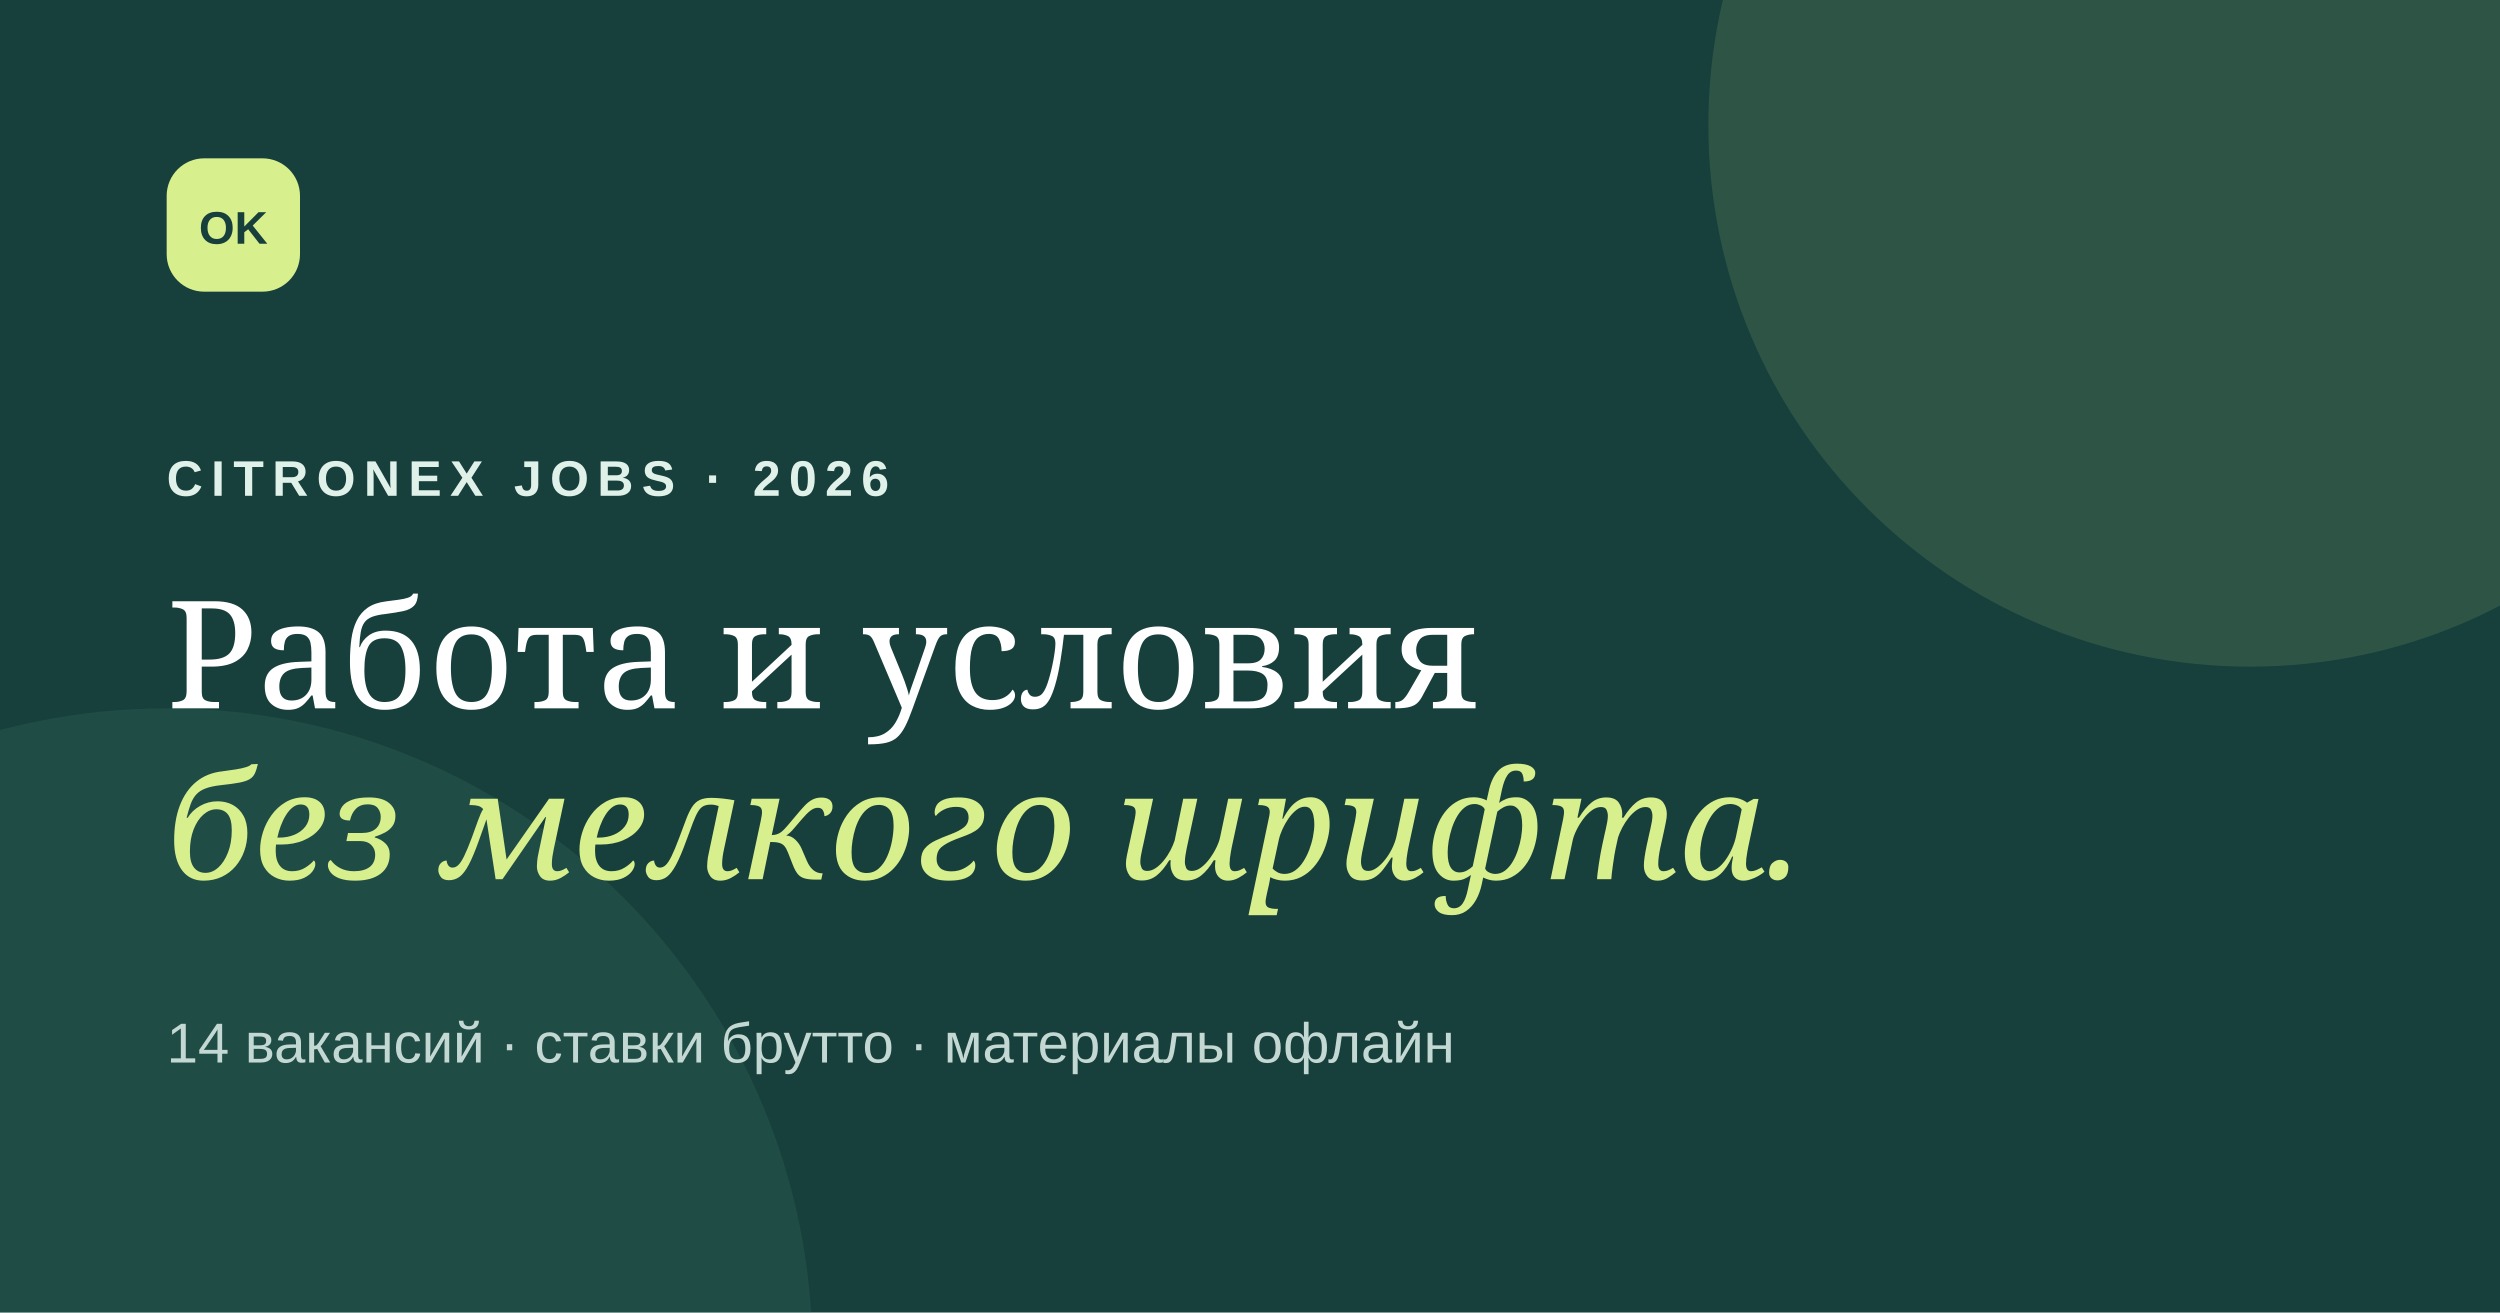
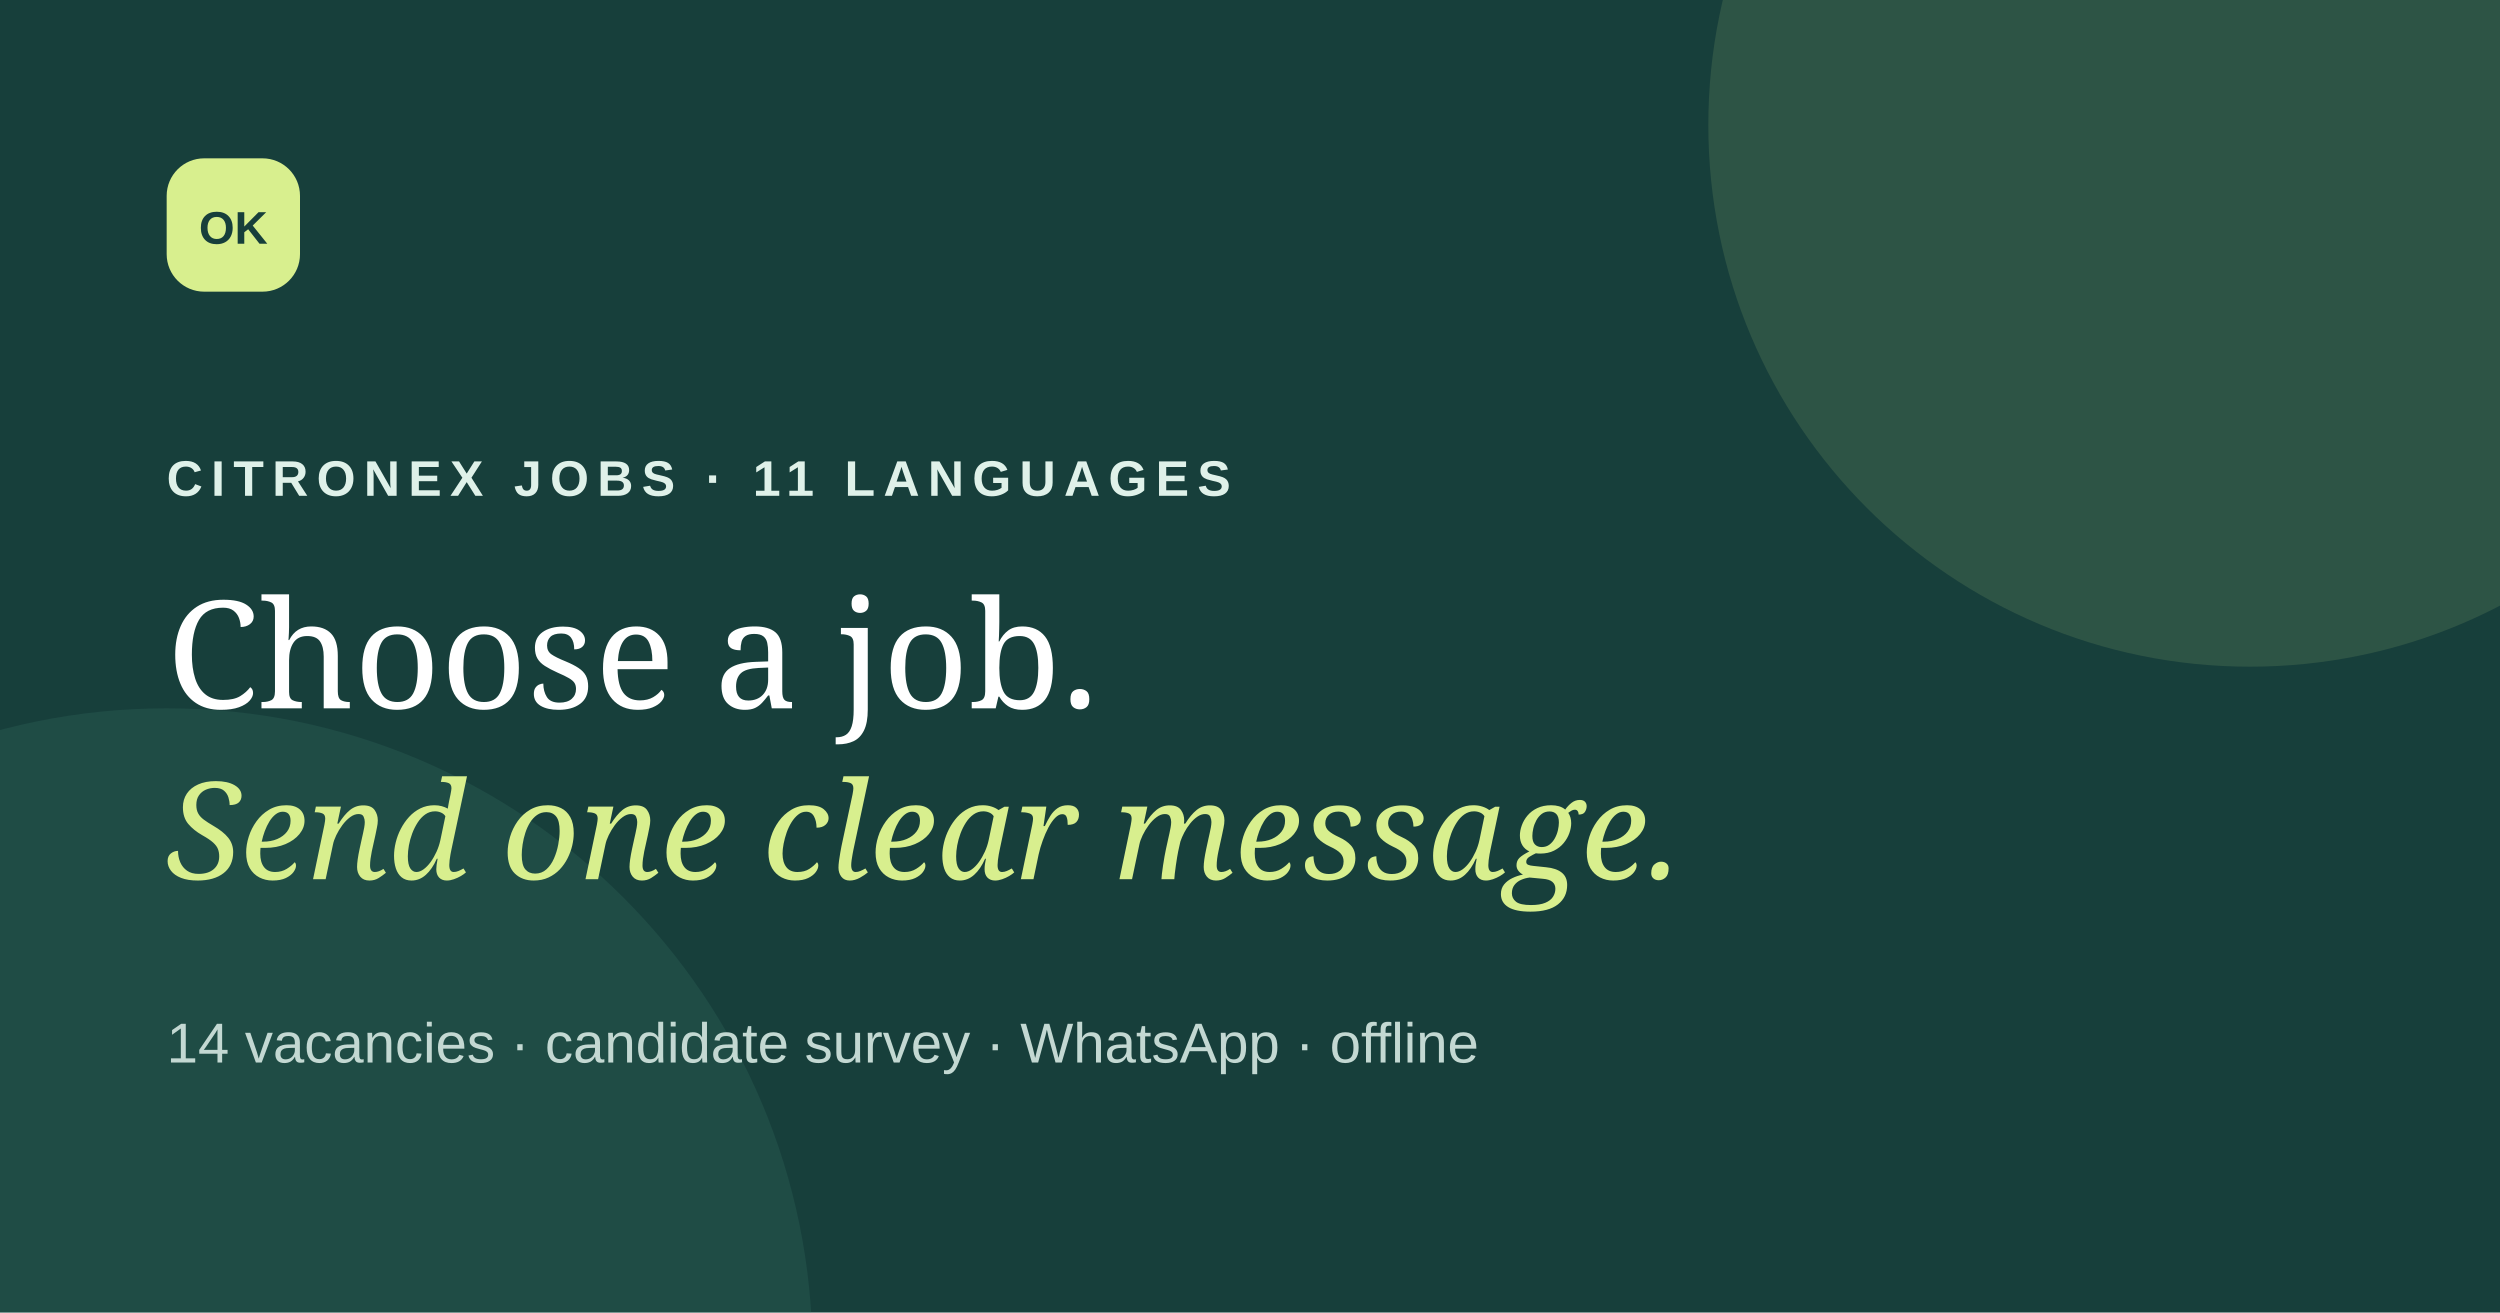
<svg xmlns="http://www.w3.org/2000/svg" width="1200" height="630" viewBox="0 0 1200 630" role="img" aria-labelledby="title desc">
  <rect width="1200" height="630" fill="#173f3b" />
  <circle cx="1080" cy="60" r="260" fill="#d8ef8e" opacity=".12" />
  <circle cx="80" cy="650" r="310" fill="#4d9481" opacity=".15" />
  <rect x="80" y="76" width="64" height="64" rx="18" fill="#d8ef8e" />
  <text x="112" y="117" text-anchor="middle" fill="#173f3b" font-family="Arial, sans-serif" font-size="22" font-weight="700">OK</text>
-   <text x="80" y="238" fill="#dff1e9" font-family="Arial, sans-serif" font-size="24" font-weight="700" letter-spacing="4">CITRONEX JOBS · 2026</text>
-   <text x="80" y="340" fill="#ffffff" font-family="Georgia, serif" font-size="72">Работа и условия</text>
-   <text x="80" y="422" fill="#d8ef8e" font-family="Georgia, serif" font-size="72" font-style="italic">без мелкого шрифта.</text>
-   <text x="80" y="510" fill="#c3d8d2" font-family="Arial, sans-serif" font-size="27">14 вакансий · ставки брутто · материалы офлайн</text>
+   <text x="80" y="238" fill="#dff1e9" font-family="Arial, sans-serif" font-size="24" font-weight="700" letter-spacing="4">CITRONEX JOBS · 11 LANGUAGES</text>
+   <text x="80" y="340" fill="#ffffff" font-family="Georgia, serif" font-size="72">Choose a job.</text>
+   <text x="80" y="422" fill="#d8ef8e" font-family="Georgia, serif" font-size="65" font-style="italic">Send one clear message.</text>
+   <text x="80" y="510" fill="#c3d8d2" font-family="Arial, sans-serif" font-size="27">14 vacancies · candidate survey · WhatsApp · offline</text>
</svg>
